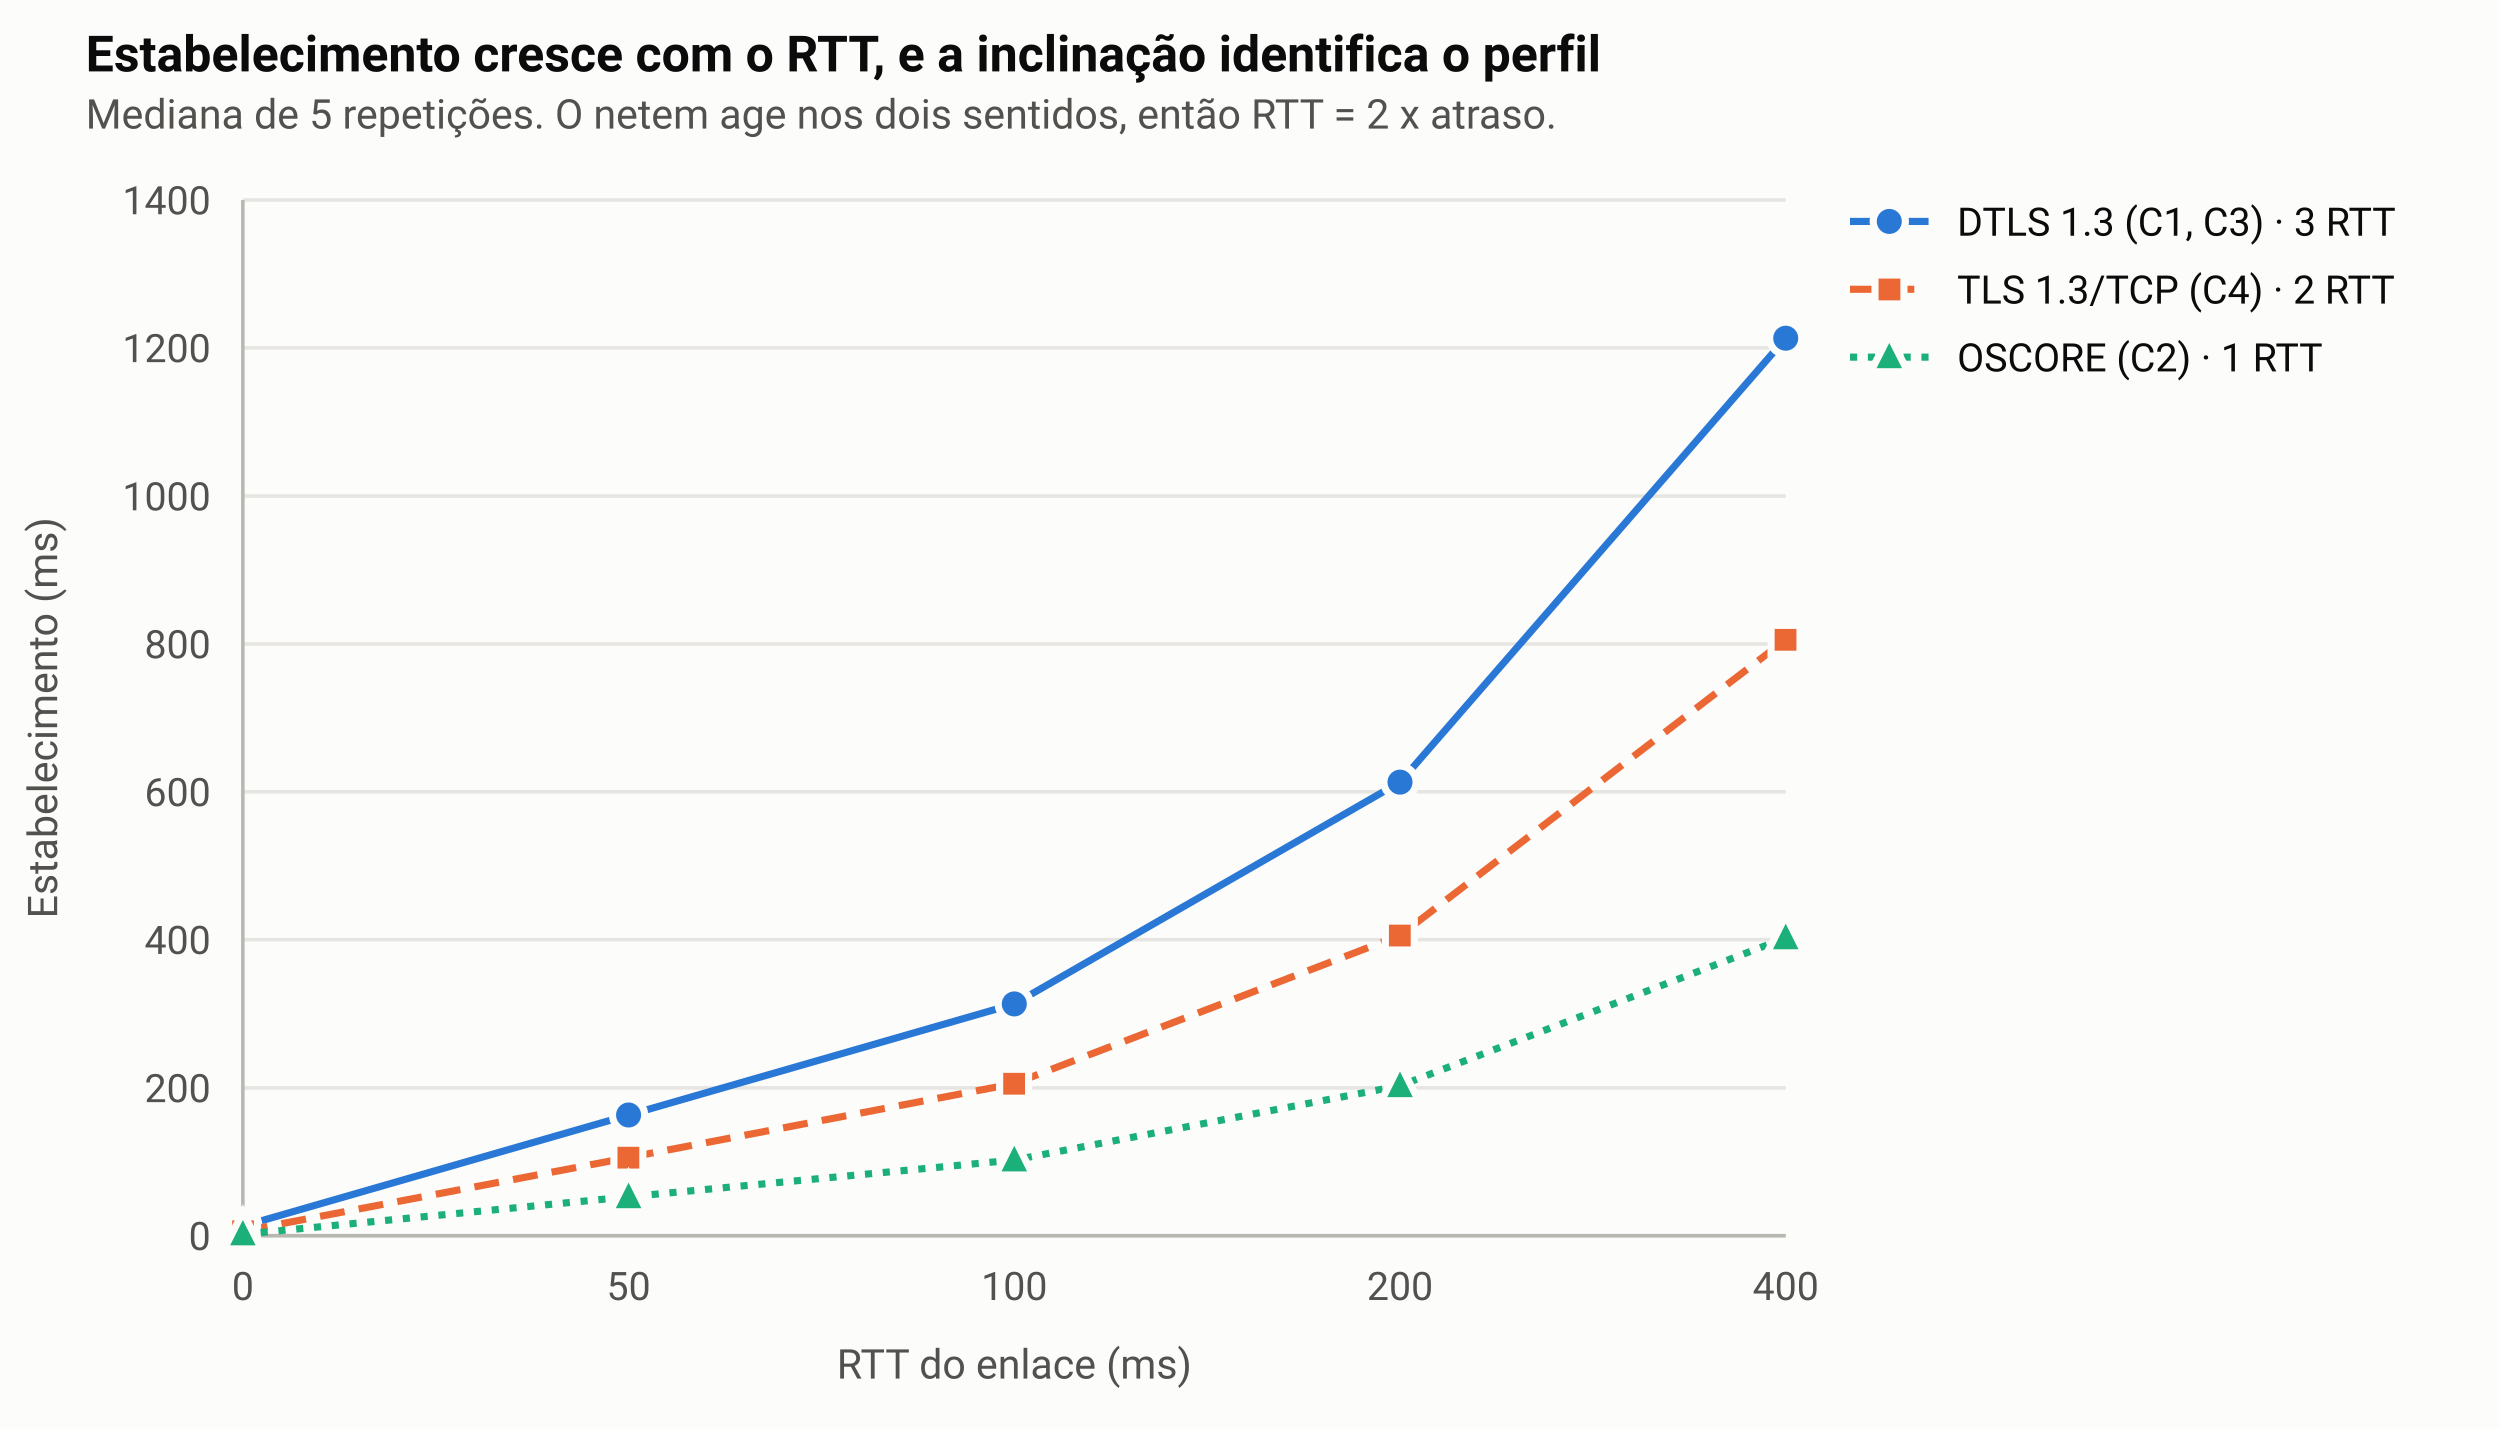
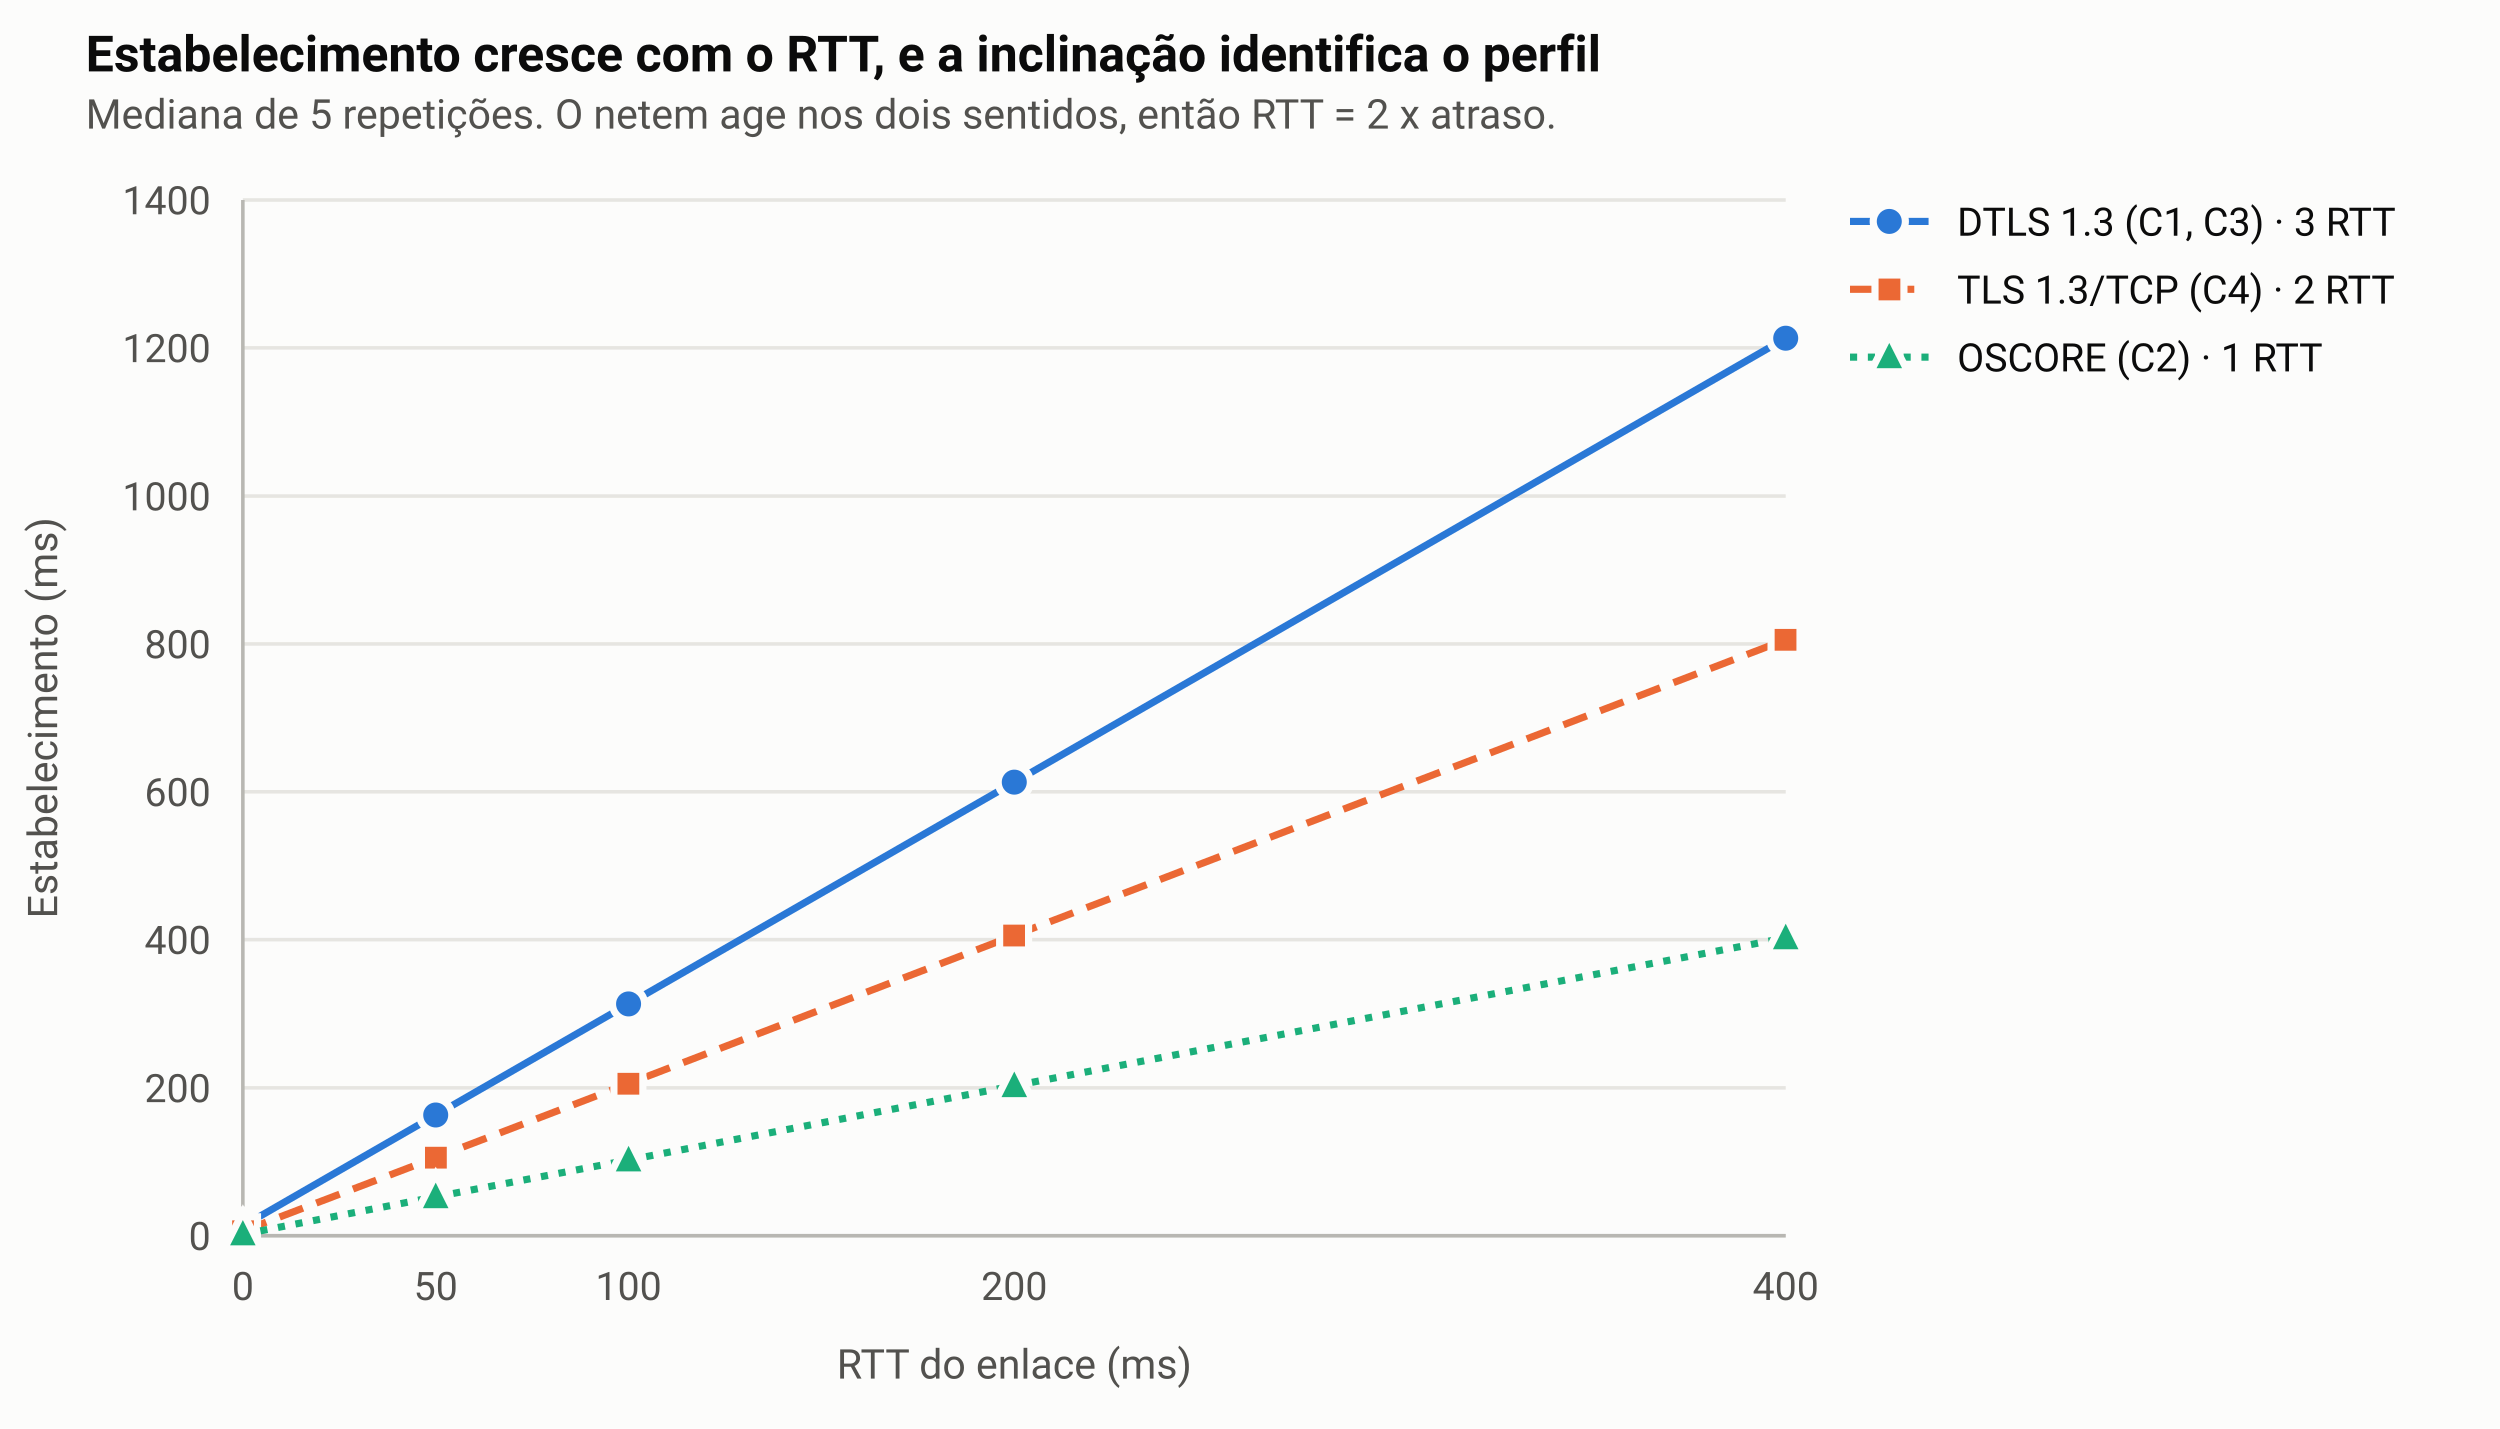
<svg xmlns="http://www.w3.org/2000/svg" width="700" height="400" viewBox="0 0 700 400" font-family="-apple-system, BlinkMacSystemFont, 'Segoe UI', Roboto, 'Helvetica Neue', Arial, sans-serif">
  <rect width="700" height="400" fill="#fcfcfb" />
  <text x="24" y="20" font-size="14" font-weight="600" fill="#0b0b0b">Estabelecimento cresce com o RTT, e a inclinação identifica o perfil</text>
  <text x="24" y="36" font-size="11.5" fill="#52514e">Mediana de 5 repetições. O netem age nos dois sentidos, então RTT = 2 x atraso.</text>
  <line x1="68" y1="346.0" x2="500" y2="346.0" stroke="#e6e5e1" stroke-width="1" />
  <text x="59" y="350.0" font-size="11" text-anchor="end" fill="#52514e">0</text>
  <line x1="68" y1="304.6" x2="500" y2="304.6" stroke="#e6e5e1" stroke-width="1" />
  <text x="59" y="308.6" font-size="11" text-anchor="end" fill="#52514e">200</text>
  <line x1="68" y1="263.1" x2="500" y2="263.1" stroke="#e6e5e1" stroke-width="1" />
  <text x="59" y="267.1" font-size="11" text-anchor="end" fill="#52514e">400</text>
  <line x1="68" y1="221.7" x2="500" y2="221.7" stroke="#e6e5e1" stroke-width="1" />
  <text x="59" y="225.7" font-size="11" text-anchor="end" fill="#52514e">600</text>
  <line x1="68" y1="180.3" x2="500" y2="180.3" stroke="#e6e5e1" stroke-width="1" />
  <text x="59" y="184.3" font-size="11" text-anchor="end" fill="#52514e">800</text>
  <line x1="68" y1="138.9" x2="500" y2="138.9" stroke="#e6e5e1" stroke-width="1" />
  <text x="59" y="142.9" font-size="11" text-anchor="end" fill="#52514e">1000</text>
  <line x1="68" y1="97.4" x2="500" y2="97.4" stroke="#e6e5e1" stroke-width="1" />
  <text x="59" y="101.4" font-size="11" text-anchor="end" fill="#52514e">1200</text>
  <line x1="68" y1="56.0" x2="500" y2="56.0" stroke="#e6e5e1" stroke-width="1" />
  <text x="59" y="60.0" font-size="11" text-anchor="end" fill="#52514e">1400</text>
  <line x1="68" y1="56" x2="68" y2="346" stroke="#b8b7b2" stroke-width="1" />
  <line x1="68" y1="346" x2="500" y2="346" stroke="#b8b7b2" stroke-width="1" />
  <text x="68.0" y="364" font-size="11" text-anchor="middle" fill="#52514e">0</text>
-   <text x="176.0" y="364" font-size="11" text-anchor="middle" fill="#52514e">50</text>
-   <text x="284.0" y="364" font-size="11" text-anchor="middle" fill="#52514e">100</text>
-   <text x="392.0" y="364" font-size="11" text-anchor="middle" fill="#52514e">200</text>
+   <text x="122.0" y="364" font-size="11" text-anchor="middle" fill="#52514e">50</text>
+   <text x="176.0" y="364" font-size="11" text-anchor="middle" fill="#52514e">100</text>
+   <text x="284.0" y="364" font-size="11" text-anchor="middle" fill="#52514e">200</text>
  <text x="500.0" y="364" font-size="11" text-anchor="middle" fill="#52514e">400</text>
  <text x="284.0" y="386" font-size="11.5" text-anchor="middle" fill="#52514e">RTT do enlace (ms)</text>
  <text x="16" y="201.0" font-size="11.5" fill="#52514e" text-anchor="middle" transform="rotate(-90 16 201.0)">Estabelecimento (ms)</text>
-   <path d="M68.0 343.3 L176.0 312.2 L284.0 281.1 L392.0 219.0 L500.0 94.7" fill="none" stroke="#2a78d6" stroke-width="2" stroke-linejoin="round" />
+   <path d="M68.0 343.3 L122.0 312.2 L176.0 281.1 L284.0 219.0 L500.0 94.7" fill="none" stroke="#2a78d6" stroke-width="2" stroke-linejoin="round" />
  <circle cx="68.0" cy="343.3" r="4.5" fill="#2a78d6" stroke="#fcfcfb" stroke-width="2" />
-   <circle cx="176.0" cy="312.2" r="4.5" fill="#2a78d6" stroke="#fcfcfb" stroke-width="2" />
-   <circle cx="284.0" cy="281.1" r="4.5" fill="#2a78d6" stroke="#fcfcfb" stroke-width="2" />
-   <circle cx="392.0" cy="219.0" r="4.5" fill="#2a78d6" stroke="#fcfcfb" stroke-width="2" />
+   <circle cx="122.0" cy="312.2" r="4.5" fill="#2a78d6" stroke="#fcfcfb" stroke-width="2" />
+   <circle cx="176.0" cy="281.1" r="4.5" fill="#2a78d6" stroke="#fcfcfb" stroke-width="2" />
+   <circle cx="284.0" cy="219.0" r="4.5" fill="#2a78d6" stroke="#fcfcfb" stroke-width="2" />
  <circle cx="500.0" cy="94.7" r="4.5" fill="#2a78d6" stroke="#fcfcfb" stroke-width="2" />
-   <path d="M68.0 344.7 L176.0 324.1 L284.0 303.4 L392.0 261.9 L500.0 179.1" fill="none" stroke="#eb6834" stroke-width="2" stroke-linejoin="round" stroke-dasharray="7 4" />
+   <path d="M68.0 344.7 L122.0 324.1 L176.0 303.4 L284.0 261.9 L500.0 179.1" fill="none" stroke="#eb6834" stroke-width="2" stroke-linejoin="round" stroke-dasharray="7 4" />
  <rect x="64.0" y="340.7" width="8.1" height="8.1" fill="#eb6834" stroke="#fcfcfb" stroke-width="2" />
-   <rect x="171.9" y="320.1" width="8.1" height="8.1" fill="#eb6834" stroke="#fcfcfb" stroke-width="2" />
-   <rect x="279.9" y="299.4" width="8.1" height="8.1" fill="#eb6834" stroke="#fcfcfb" stroke-width="2" />
-   <rect x="387.9" y="257.9" width="8.1" height="8.1" fill="#eb6834" stroke="#fcfcfb" stroke-width="2" />
+   <rect x="118.0" y="320.1" width="8.1" height="8.1" fill="#eb6834" stroke="#fcfcfb" stroke-width="2" />
+   <rect x="171.9" y="299.4" width="8.1" height="8.1" fill="#eb6834" stroke="#fcfcfb" stroke-width="2" />
+   <rect x="279.9" y="257.9" width="8.1" height="8.1" fill="#eb6834" stroke="#fcfcfb" stroke-width="2" />
  <rect x="495.9" y="175.1" width="8.1" height="8.1" fill="#eb6834" stroke="#fcfcfb" stroke-width="2" />
-   <path d="M68.0 345.6 L176.0 335.1 L284.0 324.8 L392.0 304.0 L500.0 262.6" fill="none" stroke="#1baf7a" stroke-width="2" stroke-linejoin="round" stroke-dasharray="2 3" />
+   <path d="M68.0 345.6 L122.0 335.1 L176.0 324.8 L284.0 304.0 L500.0 262.6" fill="none" stroke="#1baf7a" stroke-width="2" stroke-linejoin="round" stroke-dasharray="2 3" />
  <polygon points="68.0,339.4 62.8,349.7 73.2,349.7" fill="#1baf7a" stroke="#fcfcfb" stroke-width="2" />
-   <polygon points="176.0,328.9 170.8,339.3 181.2,339.3" fill="#1baf7a" stroke="#fcfcfb" stroke-width="2" />
-   <polygon points="284.0,318.6 278.8,329.0 289.2,329.0" fill="#1baf7a" stroke="#fcfcfb" stroke-width="2" />
-   <polygon points="392.0,297.8 386.8,308.2 397.2,308.2" fill="#1baf7a" stroke="#fcfcfb" stroke-width="2" />
+   <polygon points="122.0,328.9 116.8,339.3 127.2,339.3" fill="#1baf7a" stroke="#fcfcfb" stroke-width="2" />
+   <polygon points="176.0,318.6 170.8,329.0 181.2,329.0" fill="#1baf7a" stroke="#fcfcfb" stroke-width="2" />
+   <polygon points="284.0,297.8 278.8,308.2 289.2,308.2" fill="#1baf7a" stroke="#fcfcfb" stroke-width="2" />
  <polygon points="500.0,256.4 494.8,266.8 505.2,266.8" fill="#1baf7a" stroke="#fcfcfb" stroke-width="2" />
  <line x1="518" y1="62" x2="540" y2="62" stroke="#2a78d6" stroke-width="2" />
  <circle cx="529.0" cy="62.0" r="4.5" fill="#2a78d6" stroke="#fcfcfb" stroke-width="2" />
  <text x="548" y="66" font-size="11" fill="#0b0b0b">DTLS 1.3 (C1, C3) · 3 RTT</text>
  <line x1="518" y1="81" x2="540" y2="81" stroke="#eb6834" stroke-width="2" stroke-dasharray="7 4" />
  <rect x="525.0" y="77.0" width="8.1" height="8.1" fill="#eb6834" stroke="#fcfcfb" stroke-width="2" />
  <text x="548" y="85" font-size="11" fill="#0b0b0b">TLS 1.3/TCP (C4) · 2 RTT</text>
  <line x1="518" y1="100" x2="540" y2="100" stroke="#1baf7a" stroke-width="2" stroke-dasharray="2 3" />
  <polygon points="529.0,93.8 523.8,104.1 534.2,104.1" fill="#1baf7a" stroke="#fcfcfb" stroke-width="2" />
  <text x="548" y="104" font-size="11" fill="#0b0b0b">OSCORE (C2) · 1 RTT</text>
</svg>
